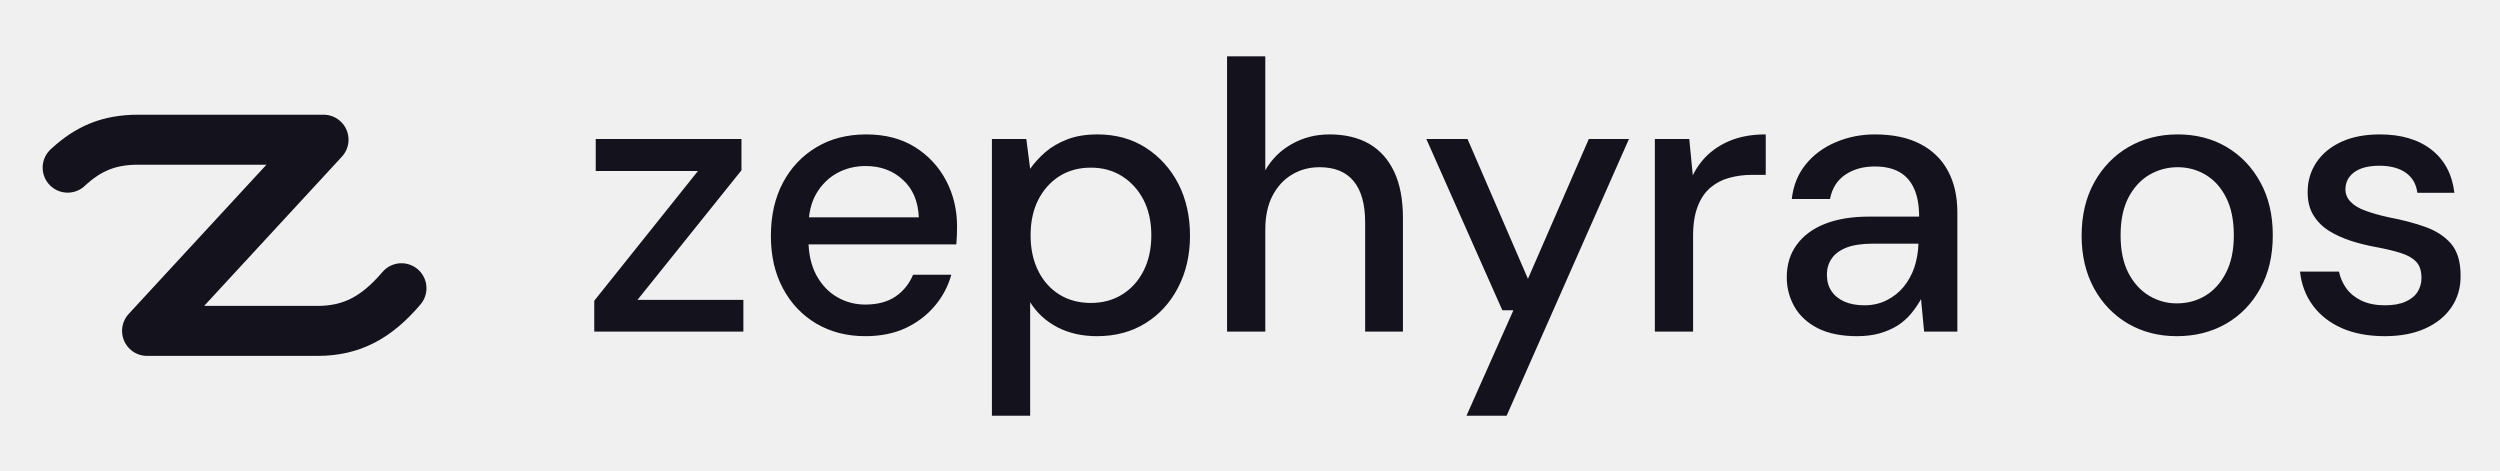
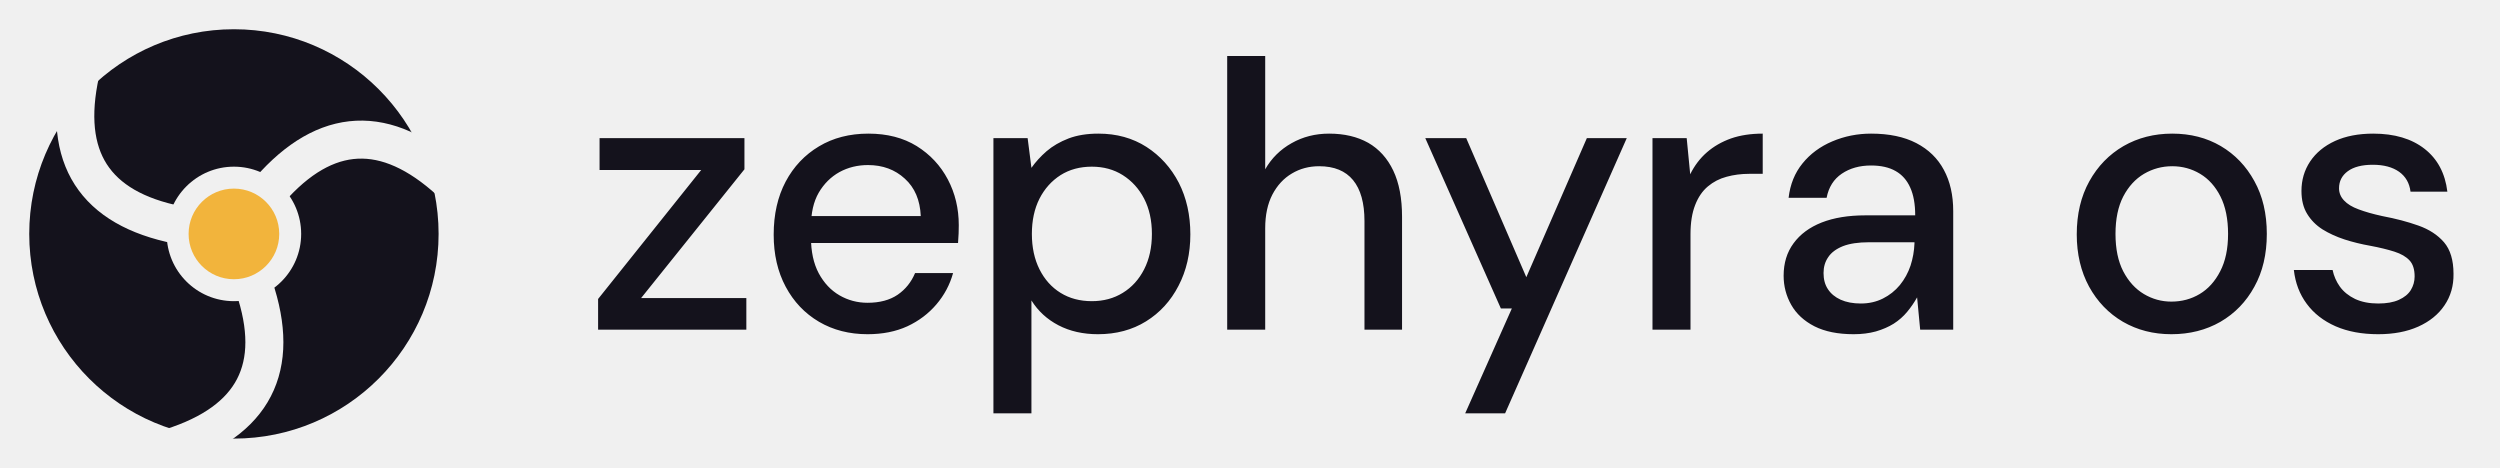
- <svg xmlns="http://www.w3.org/2000/svg" viewBox="0 0 170 32" width="680" height="128">
-   <path d="M4.6 11.4C6 10.1 7.4 9.5 9.4 9.5H22L10 22.5H21.6C23.9 22.5 25.6 21.6 27.3 19.6" fill="none" stroke="#14121C" stroke-width="3.4" stroke-linecap="round" stroke-linejoin="round" />
-   <path fill="#14121C" d="M50.55 22.55L40.41 22.55L40.41 20.45L47.46 11.63L40.51 11.63L40.51 9.45L50.42 9.45L50.42 11.58L43.35 20.39L50.55 20.39M58.84 22.86Q56.97 22.86 55.52 22.01Q54.06 21.15 53.24 19.61Q52.42 18.08 52.42 16.05Q52.42 13.97 53.24 12.42Q54.06 10.88 55.52 10.01Q56.97 9.14 58.90 9.14Q60.82 9.14 62.20 9.99Q63.58 10.85 64.33 12.27Q65.08 13.69 65.08 15.40Q65.08 15.66 65.07 15.96Q65.06 16.26 65.03 16.62L54.32 16.62L54.32 14.78L62.48 14.78Q62.41 13.14 61.39 12.22Q60.38 11.29 58.87 11.29Q57.80 11.29 56.92 11.77Q56.04 12.26 55.50 13.18Q54.97 14.10 54.97 15.51L54.97 16.23Q54.97 17.69 55.50 18.69Q56.04 19.69 56.92 20.20Q57.80 20.71 58.84 20.71Q60.09 20.71 60.90 20.16Q61.70 19.61 62.09 18.68L64.69 18.68Q64.36 19.87 63.55 20.82Q62.74 21.77 61.56 22.32Q60.38 22.86 58.84 22.86M70.05 28.27L67.45 28.27L67.45 9.45L69.79 9.45L70.05 11.48Q70.47 10.88 71.09 10.34Q71.71 9.81 72.59 9.47Q73.46 9.14 74.63 9.14Q76.50 9.14 77.92 10.05Q79.33 10.96 80.13 12.50Q80.92 14.05 80.92 16.03Q80.92 18 80.11 19.55Q79.31 21.10 77.89 21.98Q76.47 22.86 74.60 22.86Q73.07 22.86 71.90 22.25Q70.73 21.64 70.05 20.55L70.05 28.27M74.18 20.60Q75.38 20.60 76.30 20.03Q77.23 19.46 77.76 18.42Q78.29 17.38 78.29 16Q78.29 14.62 77.76 13.59Q77.23 12.57 76.30 11.98Q75.38 11.40 74.18 11.40Q72.96 11.40 72.04 11.98Q71.12 12.57 70.60 13.59Q70.08 14.62 70.08 16Q70.08 17.38 70.60 18.42Q71.12 19.46 72.04 20.03Q72.96 20.60 74.18 20.60M86.04 22.55L83.44 22.55L83.44 3.83L86.04 3.83L86.04 11.58Q86.69 10.44 87.85 9.79Q89 9.14 90.41 9.14Q91.97 9.14 93.09 9.77Q94.20 10.41 94.80 11.67Q95.40 12.93 95.40 14.83L95.40 22.55L92.83 22.55L92.83 15.12Q92.83 13.27 92.05 12.32Q91.27 11.37 89.73 11.37Q88.69 11.37 87.86 11.87Q87.03 12.36 86.53 13.31Q86.04 14.26 86.04 15.61M102.45 28.27L99.72 28.27L102.91 21.10L102.16 21.10L96.99 9.45L99.79 9.45L103.90 18.96L108.04 9.45L110.77 9.45M115.13 22.55L112.53 22.55L112.53 9.45L114.87 9.45L115.11 11.92Q115.55 11.03 116.25 10.42Q116.95 9.81 117.90 9.47Q118.85 9.14 120.07 9.14L120.07 11.89L119.14 11.89Q118.33 11.89 117.60 12.09Q116.88 12.28 116.32 12.75Q115.76 13.22 115.45 14.02Q115.13 14.83 115.13 16.03M126.29 22.86Q124.68 22.86 123.61 22.32Q122.54 21.77 122.02 20.85Q121.50 19.93 121.50 18.86Q121.50 17.56 122.18 16.64Q122.86 15.71 124.10 15.22Q125.35 14.73 127.09 14.73L130.50 14.73Q130.50 13.58 130.16 12.83Q129.82 12.07 129.16 11.70Q128.50 11.32 127.48 11.32Q126.31 11.32 125.48 11.88Q124.65 12.44 124.44 13.53L121.84 13.53Q122 12.15 122.79 11.18Q123.58 10.20 124.83 9.67Q126.08 9.14 127.48 9.14Q129.33 9.14 130.58 9.79Q131.83 10.44 132.46 11.62Q133.10 12.80 133.10 14.44L133.10 22.55L130.84 22.55L130.63 20.34Q130.34 20.86 129.95 21.33Q129.56 21.80 129.03 22.14Q128.50 22.47 127.81 22.67Q127.12 22.86 126.29 22.86M126.78 20.76Q127.61 20.76 128.29 20.42Q128.97 20.08 129.45 19.50Q129.93 18.91 130.18 18.17Q130.42 17.43 130.45 16.65L130.45 16.57L127.35 16.57Q126.24 16.57 125.55 16.84Q124.86 17.12 124.55 17.59Q124.23 18.05 124.23 18.68Q124.23 19.33 124.53 19.78Q124.83 20.24 125.40 20.50Q125.98 20.76 126.78 20.76M148.02 22.86Q146.18 22.86 144.71 22.01Q143.24 21.15 142.39 19.60Q141.55 18.05 141.55 16.03Q141.55 13.95 142.41 12.40Q143.27 10.85 144.75 9.99Q146.23 9.14 148.08 9.14Q149.95 9.14 151.40 9.99Q152.86 10.85 153.70 12.39Q154.55 13.92 154.55 16Q154.55 18.08 153.70 19.61Q152.86 21.15 151.38 22.01Q149.90 22.86 148.02 22.86M148.02 20.63Q149.09 20.63 149.96 20.11Q150.83 19.59 151.36 18.56Q151.90 17.53 151.90 16Q151.90 14.47 151.38 13.44Q150.86 12.41 149.99 11.89Q149.12 11.37 148.08 11.37Q147.04 11.37 146.15 11.89Q145.27 12.41 144.73 13.44Q144.20 14.47 144.20 16Q144.20 17.53 144.73 18.56Q145.27 19.59 146.14 20.11Q147.01 20.63 148.02 20.63M162.17 22.86Q160.50 22.86 159.26 22.32Q158.01 21.77 157.28 20.78Q156.55 19.80 156.40 18.47L159.05 18.47Q159.18 19.09 159.55 19.61Q159.93 20.13 160.59 20.45Q161.26 20.76 162.17 20.76Q163.03 20.76 163.58 20.51Q164.14 20.26 164.40 19.84Q164.66 19.41 164.66 18.91Q164.66 18.18 164.31 17.81Q163.96 17.43 163.27 17.21Q162.58 16.99 161.62 16.81Q160.71 16.65 159.87 16.38Q159.02 16.10 158.36 15.69Q157.70 15.27 157.31 14.63Q156.92 14 156.92 13.06Q156.92 11.94 157.51 11.05Q158.11 10.15 159.22 9.64Q160.32 9.14 161.83 9.14Q164.01 9.14 165.34 10.18Q166.67 11.22 166.90 13.11L164.38 13.11Q164.27 12.23 163.60 11.75Q162.92 11.27 161.80 11.27Q160.69 11.27 160.09 11.71Q159.49 12.15 159.49 12.88Q159.49 13.35 159.83 13.71Q160.17 14.08 160.83 14.32Q161.49 14.57 162.45 14.78Q163.83 15.04 164.92 15.43Q166.02 15.82 166.67 16.57Q167.32 17.33 167.32 18.73Q167.34 19.95 166.70 20.89Q166.07 21.82 164.91 22.34Q163.75 22.86 162.17 22.86" />
+ <svg xmlns="http://www.w3.org/2000/svg" viewBox="0 0 171 32" width="684" height="128">
+   <defs>
+     <mask id="zl" maskUnits="userSpaceOnUse" x="0" y="0" width="32" height="32">
+       <rect width="32" height="32" fill="#fff" />
+       <path d="M18.8 12.6Q24.6 6.4 31.2 12.8" transform="rotate(0 16 16)" fill="none" stroke="#000" stroke-width="2.6" stroke-linecap="round" />
+       <path d="M18.8 12.6Q24.6 6.4 31.2 12.8" transform="rotate(120 16 16)" fill="none" stroke="#000" stroke-width="2.6" stroke-linecap="round" />
+       <path d="M18.8 12.6Q24.6 6.4 31.2 12.8" transform="rotate(240 16 16)" fill="none" stroke="#000" stroke-width="2.6" stroke-linecap="round" />
+       <circle cx="16" cy="16" r="4.6" fill="#000" />
+     </mask>
+   </defs>
+   <circle cx="16" cy="16" r="14" fill="#14121C" mask="url(#zl)" />
+   <circle cx="16" cy="16" r="3.1" fill="#F2B43C" />
+   <path fill="#14121C" d="M51.05 22.55L40.91 22.55L40.91 20.45L47.96 11.63L41.01 11.63L41.01 9.45L50.92 9.45L50.92 11.58L43.85 20.39L51.05 20.39M59.34 22.86Q57.47 22.86 56.02 22.01Q54.56 21.15 53.74 19.61Q52.92 18.08 52.92 16.05Q52.92 13.97 53.74 12.42Q54.56 10.88 56.02 10.01Q57.47 9.14 59.40 9.14Q61.32 9.14 62.70 9.99Q64.08 10.85 64.83 12.27Q65.58 13.69 65.58 15.40Q65.58 15.66 65.57 15.96Q65.56 16.26 65.53 16.62L54.82 16.62L54.82 14.78L62.98 14.78Q62.91 13.14 61.89 12.22Q60.88 11.29 59.37 11.29Q58.30 11.29 57.42 11.77Q56.54 12.26 56 13.18Q55.47 14.10 55.47 15.51L55.47 16.23Q55.47 17.69 56 18.69Q56.54 19.69 57.42 20.20Q58.30 20.71 59.34 20.71Q60.59 20.71 61.40 20.16Q62.20 19.61 62.59 18.68L65.19 18.68Q64.86 19.87 64.05 20.82Q63.24 21.77 62.06 22.32Q60.88 22.86 59.34 22.86M70.55 28.27L67.95 28.27L67.95 9.45L70.29 9.45L70.55 11.48Q70.97 10.88 71.59 10.34Q72.21 9.81 73.09 9.47Q73.96 9.14 75.13 9.14Q77 9.14 78.42 10.05Q79.83 10.96 80.63 12.50Q81.42 14.05 81.42 16.03Q81.42 18 80.61 19.55Q79.81 21.10 78.39 21.98Q76.97 22.86 75.10 22.86Q73.57 22.86 72.40 22.25Q71.23 21.64 70.55 20.55L70.55 28.27M74.68 20.60Q75.88 20.60 76.80 20.03Q77.73 19.46 78.26 18.42Q78.79 17.38 78.79 16Q78.79 14.62 78.26 13.59Q77.73 12.57 76.80 11.98Q75.88 11.40 74.68 11.40Q73.46 11.40 72.54 11.98Q71.62 12.57 71.10 13.59Q70.58 14.62 70.58 16Q70.58 17.38 71.10 18.42Q71.62 19.46 72.54 20.03Q73.46 20.60 74.68 20.60M86.54 22.55L83.94 22.55L83.94 3.83L86.54 3.83L86.54 11.58Q87.19 10.44 88.35 9.79Q89.50 9.14 90.91 9.14Q92.47 9.14 93.59 9.77Q94.70 10.41 95.30 11.67Q95.90 12.93 95.90 14.83L95.90 22.55L93.33 22.55L93.33 15.12Q93.33 13.27 92.55 12.32Q91.77 11.37 90.23 11.37Q89.19 11.37 88.36 11.87Q87.53 12.36 87.03 13.31Q86.54 14.26 86.54 15.61M102.95 28.27L100.22 28.27L103.41 21.10L102.66 21.10L97.49 9.45L100.29 9.45L104.40 18.96L108.54 9.45L111.27 9.45M115.63 22.55L113.03 22.55L113.03 9.45L115.37 9.45L115.61 11.92Q116.05 11.03 116.75 10.42Q117.45 9.81 118.40 9.47Q119.35 9.14 120.57 9.14L120.57 11.89L119.64 11.89Q118.83 11.89 118.10 12.09Q117.38 12.28 116.82 12.75Q116.26 13.22 115.95 14.02Q115.63 14.83 115.63 16.03M126.79 22.86Q125.18 22.86 124.11 22.32Q123.04 21.77 122.52 20.85Q122 19.93 122 18.86Q122 17.56 122.68 16.64Q123.36 15.71 124.60 15.22Q125.85 14.73 127.59 14.73L131 14.73Q131 13.58 130.66 12.83Q130.32 12.07 129.66 11.70Q129 11.32 127.98 11.32Q126.81 11.32 125.98 11.88Q125.15 12.44 124.94 13.53L122.34 13.53Q122.50 12.15 123.29 11.18Q124.08 10.20 125.33 9.67Q126.58 9.14 127.98 9.14Q129.83 9.14 131.08 9.79Q132.33 10.44 132.96 11.62Q133.60 12.80 133.60 14.44L133.60 22.55L131.34 22.55L131.13 20.34Q130.84 20.86 130.45 21.33Q130.06 21.80 129.53 22.14Q129 22.47 128.31 22.67Q127.62 22.86 126.79 22.86M127.28 20.76Q128.11 20.76 128.79 20.42Q129.47 20.08 129.95 19.50Q130.43 18.91 130.68 18.17Q130.92 17.43 130.95 16.65L130.95 16.57L127.85 16.57Q126.74 16.57 126.05 16.84Q125.36 17.12 125.05 17.59Q124.73 18.05 124.73 18.68Q124.73 19.33 125.03 19.78Q125.33 20.24 125.90 20.50Q126.48 20.76 127.28 20.76M148.52 22.86Q146.68 22.86 145.21 22.01Q143.74 21.15 142.89 19.60Q142.05 18.05 142.05 16.03Q142.05 13.95 142.91 12.40Q143.77 10.85 145.25 9.99Q146.73 9.14 148.58 9.14Q150.45 9.14 151.90 9.99Q153.36 10.85 154.20 12.39Q155.05 13.92 155.05 16Q155.05 18.08 154.20 19.61Q153.36 21.15 151.88 22.01Q150.40 22.86 148.52 22.86M148.52 20.63Q149.59 20.63 150.46 20.11Q151.33 19.59 151.86 18.56Q152.40 17.53 152.40 16Q152.40 14.47 151.88 13.44Q151.36 12.41 150.49 11.89Q149.62 11.37 148.58 11.37Q147.54 11.37 146.65 11.89Q145.77 12.41 145.23 13.44Q144.70 14.47 144.70 16Q144.70 17.53 145.23 18.56Q145.77 19.59 146.64 20.11Q147.51 20.63 148.52 20.63M162.67 22.86Q161 22.86 159.76 22.32Q158.51 21.77 157.78 20.78Q157.05 19.80 156.90 18.47L159.55 18.47Q159.68 19.09 160.05 19.61Q160.43 20.13 161.09 20.45Q161.76 20.76 162.67 20.76Q163.53 20.76 164.08 20.51Q164.64 20.26 164.90 19.84Q165.16 19.41 165.16 18.91Q165.16 18.18 164.81 17.81Q164.46 17.43 163.77 17.21Q163.08 16.99 162.12 16.81Q161.21 16.65 160.37 16.38Q159.52 16.10 158.86 15.69Q158.20 15.27 157.81 14.63Q157.42 14 157.42 13.06Q157.42 11.94 158.01 11.05Q158.61 10.15 159.72 9.64Q160.82 9.14 162.33 9.14Q164.51 9.14 165.84 10.18Q167.17 11.22 167.40 13.11L164.88 13.11Q164.77 12.23 164.10 11.75Q163.42 11.27 162.30 11.27Q161.19 11.27 160.59 11.71Q159.99 12.15 159.99 12.88Q159.99 13.35 160.33 13.71Q160.67 14.08 161.33 14.32Q161.99 14.57 162.95 14.78Q164.33 15.04 165.42 15.43Q166.52 15.82 167.17 16.57Q167.82 17.33 167.82 18.73Q167.84 19.95 167.20 20.89Q166.57 21.82 165.41 22.34Q164.25 22.86 162.67 22.86" />
</svg>
